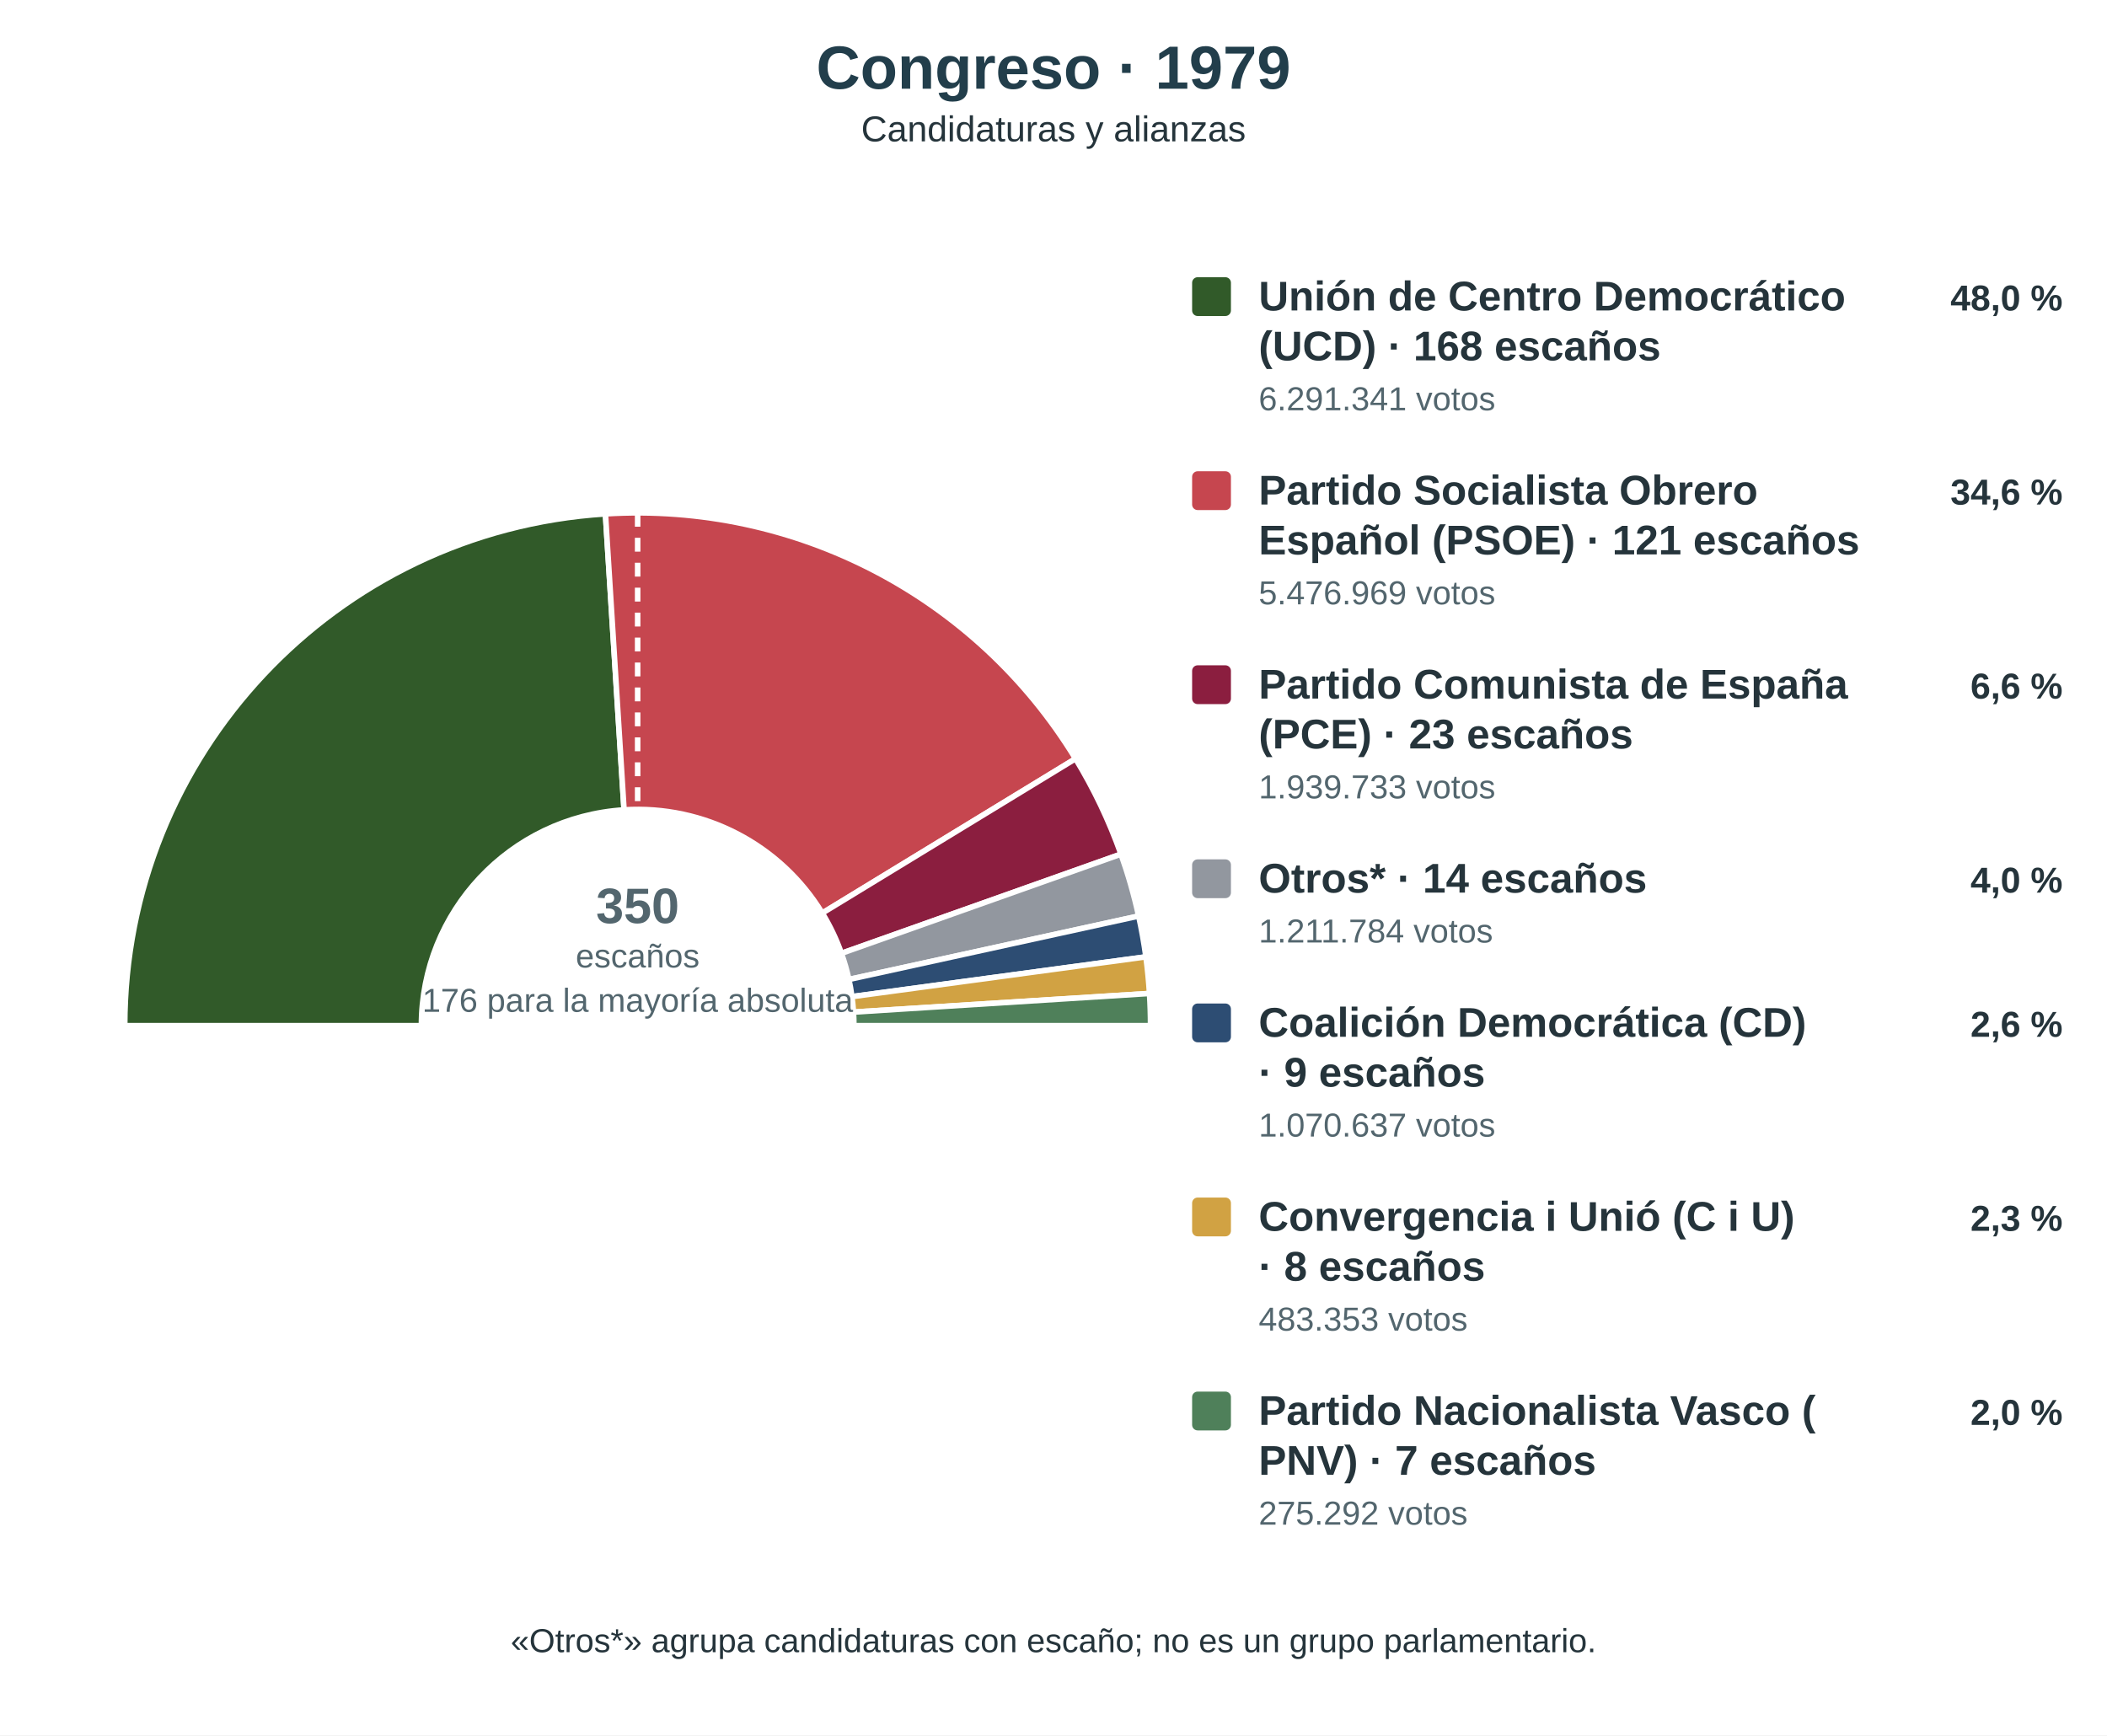
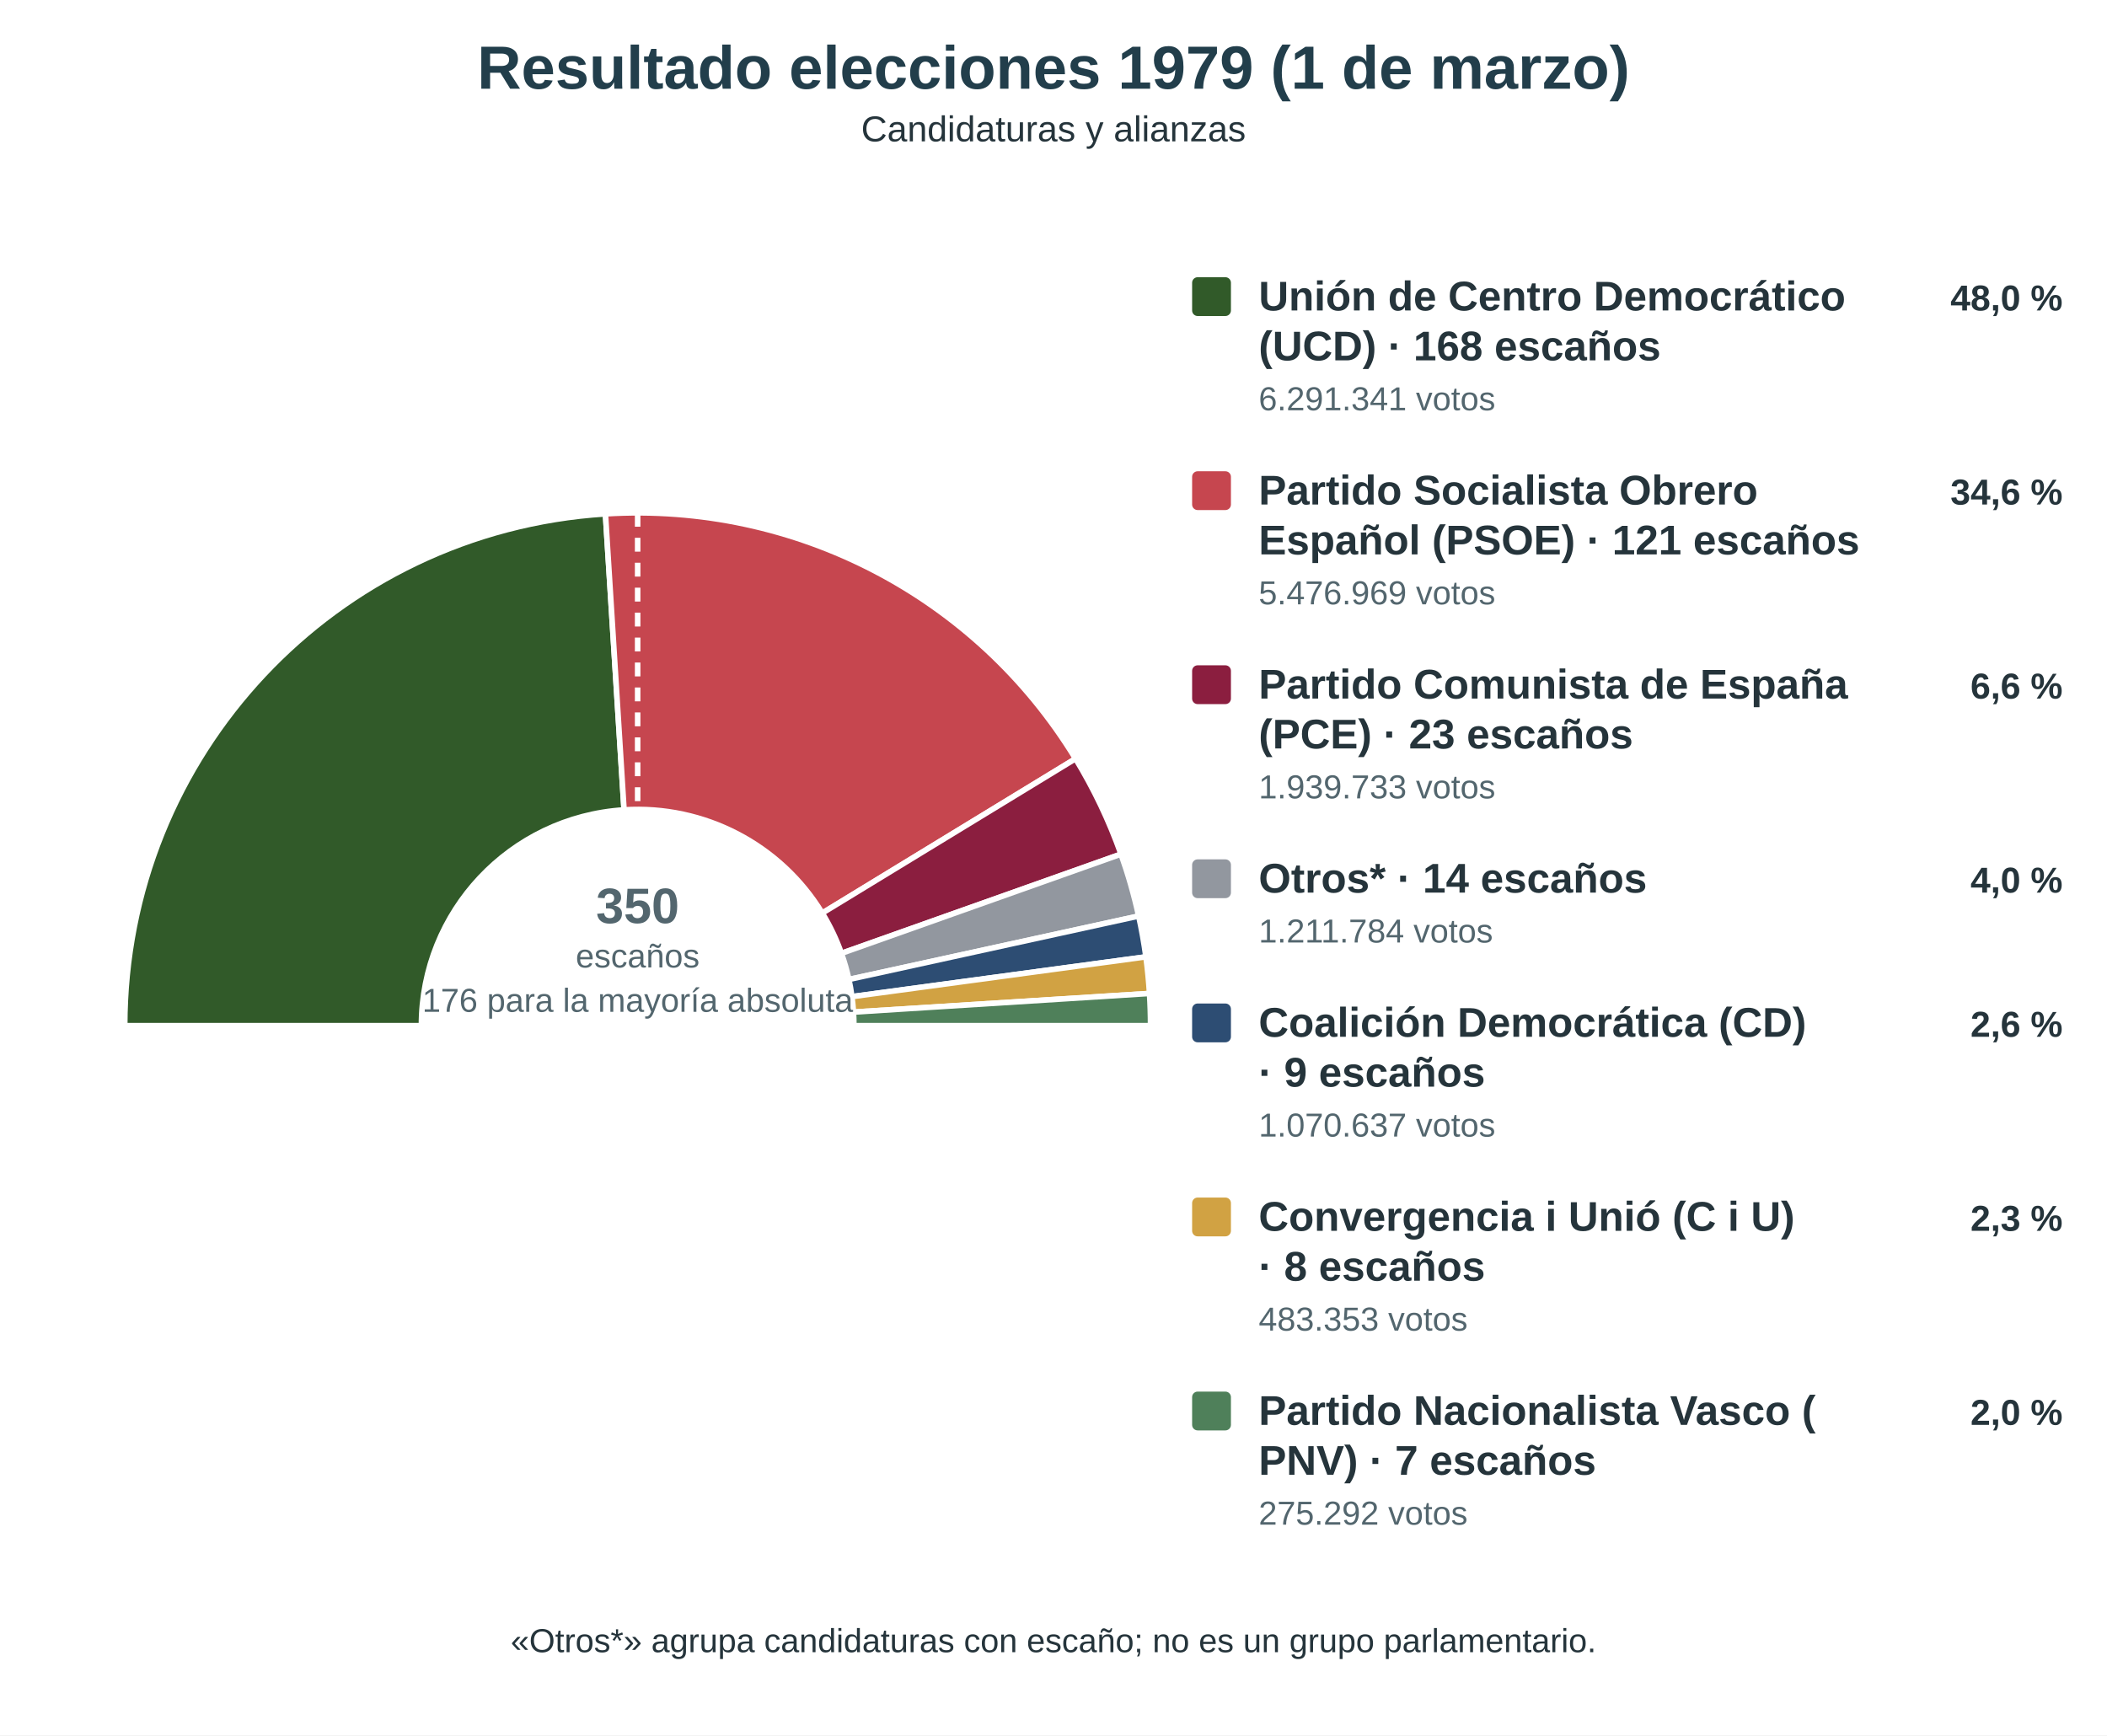
<svg xmlns="http://www.w3.org/2000/svg" width="760" height="626" viewBox="0 0 760 626" role="img" aria-labelledby="title desc">
  <style>text{font-family:"Arial Narrow",Arial,sans-serif;fill:#25343b}.title{font-size:22px;font-weight:700;fill:#223e4b}.subtitle{font-size:13px}.party{font-size:15px;font-weight:700}.share{font-size:13px;font-weight:600}.metric{font-size:12px;fill:#53666e}.center-seat{font-size:18px;font-weight:700;fill:#53666e}.center-note{font-size:12px;fill:#53666e}.footnote{font-size:12px}.sector{stroke:#fff;stroke-width:2}</style>
  <rect width="760" height="626" fill="#fff" />
-   <text class="title" x="380" y="32" text-anchor="middle">Congreso · 1979</text>
+   <text class="title" x="380" y="32" text-anchor="middle">Resultado elecciones 1979 (1 de marzo)</text>
  <text class="subtitle" x="380" y="51" text-anchor="middle">Candidaturas y alianzas</text>
  <path class="sector" data-party="Unión de Centro Democrático (UCD)" data-seats="168" data-seat-percent="48.000" fill="#315a29" d="M45.00,370.00 A185,185 0 0 1 218.38,185.37 L225.10,292.15 A78,78 0 0 0 152.00,370.00 Z" />
  <path class="sector" data-party="Partido Socialista Obrero Español (PSOE)" data-seats="121" data-seat-percent="34.571" fill="#c6464f" d="M218.38,185.37 A185,185 0 0 1 387.95,273.69 L296.60,329.39 A78,78 0 0 0 225.10,292.15 Z" />
  <path class="sector" data-party="Partido Comunista de España (PCE)" data-seats="23" data-seat-percent="6.571" fill="#8b1e3f" d="M387.95,273.69 A185,185 0 0 1 404.34,308.12 L303.51,343.91 A78,78 0 0 0 296.60,329.39 Z" />
  <path class="sector" data-party="Otros*" data-seats="14" data-seat-percent="4.000" fill="#92979f" d="M404.34,308.12 A185,185 0 0 1 410.72,330.45 L306.20,353.33 A78,78 0 0 0 303.51,343.91 Z" />
  <path class="sector" data-party="Coalición Democrática (CD)" data-seats="9" data-seat-percent="2.571" fill="#2d4d73" d="M410.72,330.45 A185,185 0 0 1 413.33,345.17 L307.29,359.53 A78,78 0 0 0 306.20,353.33 Z" />
  <path class="sector" data-party="Convergencia i Unió (C i U)" data-seats="8" data-seat-percent="2.286" fill="#d1a243" d="M413.33,345.17 A185,185 0 0 1 414.63,358.38 L307.85,365.10 A78,78 0 0 0 307.29,359.53 Z" />
  <path class="sector" data-party="Partido Nacionalista Vasco ( PNV)" data-seats="7" data-seat-percent="2.000" fill="#4f805a" d="M414.63,358.38 A185,185 0 0 1 415.00,370.00 L308.00,370.00 A78,78 0 0 0 307.85,365.10 Z" />
  <line x1="230" y1="185" x2="230" y2="292" stroke="#fff" stroke-width="2" stroke-dasharray="5 4" />
  <circle cx="230" cy="370" r="77" fill="#fff" />
  <text class="center-seat" x="230" y="333" text-anchor="middle">350</text>
  <text class="center-note" x="230" y="349" text-anchor="middle">escaños</text>
  <text class="center-note" x="230" y="365" text-anchor="middle">176 para la mayoría absoluta</text>
  <rect x="430" y="100" width="14" height="14" rx="2" fill="#315a29" />
  <text class="party" x="454" y="112">Unión de Centro Democrático</text>
  <text class="share" x="744" y="112" text-anchor="end">48,0 %</text>
  <text class="party" x="454" y="130">(UCD) · 168 escaños</text>
  <text class="metric" x="454" y="148">6.291.341 votos</text>
  <rect x="430" y="170" width="14" height="14" rx="2" fill="#c6464f" />
  <text class="party" x="454" y="182">Partido Socialista Obrero</text>
  <text class="share" x="744" y="182" text-anchor="end">34,6 %</text>
  <text class="party" x="454" y="200">Español (PSOE) · 121 escaños</text>
  <text class="metric" x="454" y="218">5.476.969 votos</text>
  <rect x="430" y="240" width="14" height="14" rx="2" fill="#8b1e3f" />
  <text class="party" x="454" y="252">Partido Comunista de España</text>
  <text class="share" x="744" y="252" text-anchor="end">6,6 %</text>
  <text class="party" x="454" y="270">(PCE) · 23 escaños</text>
  <text class="metric" x="454" y="288">1.939.733 votos</text>
  <rect x="430" y="310" width="14" height="14" rx="2" fill="#92979f" />
  <text class="party" x="454" y="322">Otros* · 14 escaños</text>
  <text class="share" x="744" y="322" text-anchor="end">4,0 %</text>
  <text class="metric" x="454" y="340">1.211.784 votos</text>
  <rect x="430" y="362" width="14" height="14" rx="2" fill="#2d4d73" />
  <text class="party" x="454" y="374">Coalición Democrática (CD)</text>
  <text class="share" x="744" y="374" text-anchor="end">2,6 %</text>
  <text class="party" x="454" y="392">· 9 escaños</text>
  <text class="metric" x="454" y="410">1.070.637 votos</text>
  <rect x="430" y="432" width="14" height="14" rx="2" fill="#d1a243" />
  <text class="party" x="454" y="444">Convergencia i Unió (C i U)</text>
  <text class="share" x="744" y="444" text-anchor="end">2,3 %</text>
  <text class="party" x="454" y="462">· 8 escaños</text>
  <text class="metric" x="454" y="480">483.353 votos</text>
  <rect x="430" y="502" width="14" height="14" rx="2" fill="#4f805a" />
  <text class="party" x="454" y="514">Partido Nacionalista Vasco (</text>
  <text class="share" x="744" y="514" text-anchor="end">2,0 %</text>
  <text class="party" x="454" y="532">PNV) · 7 escaños</text>
  <text class="metric" x="454" y="550">275.292 votos</text>
  <text class="footnote" x="380" y="596" text-anchor="middle">«Otros*» agrupa candidaturas con escaño; no es un grupo parlamentario.</text>
</svg>
